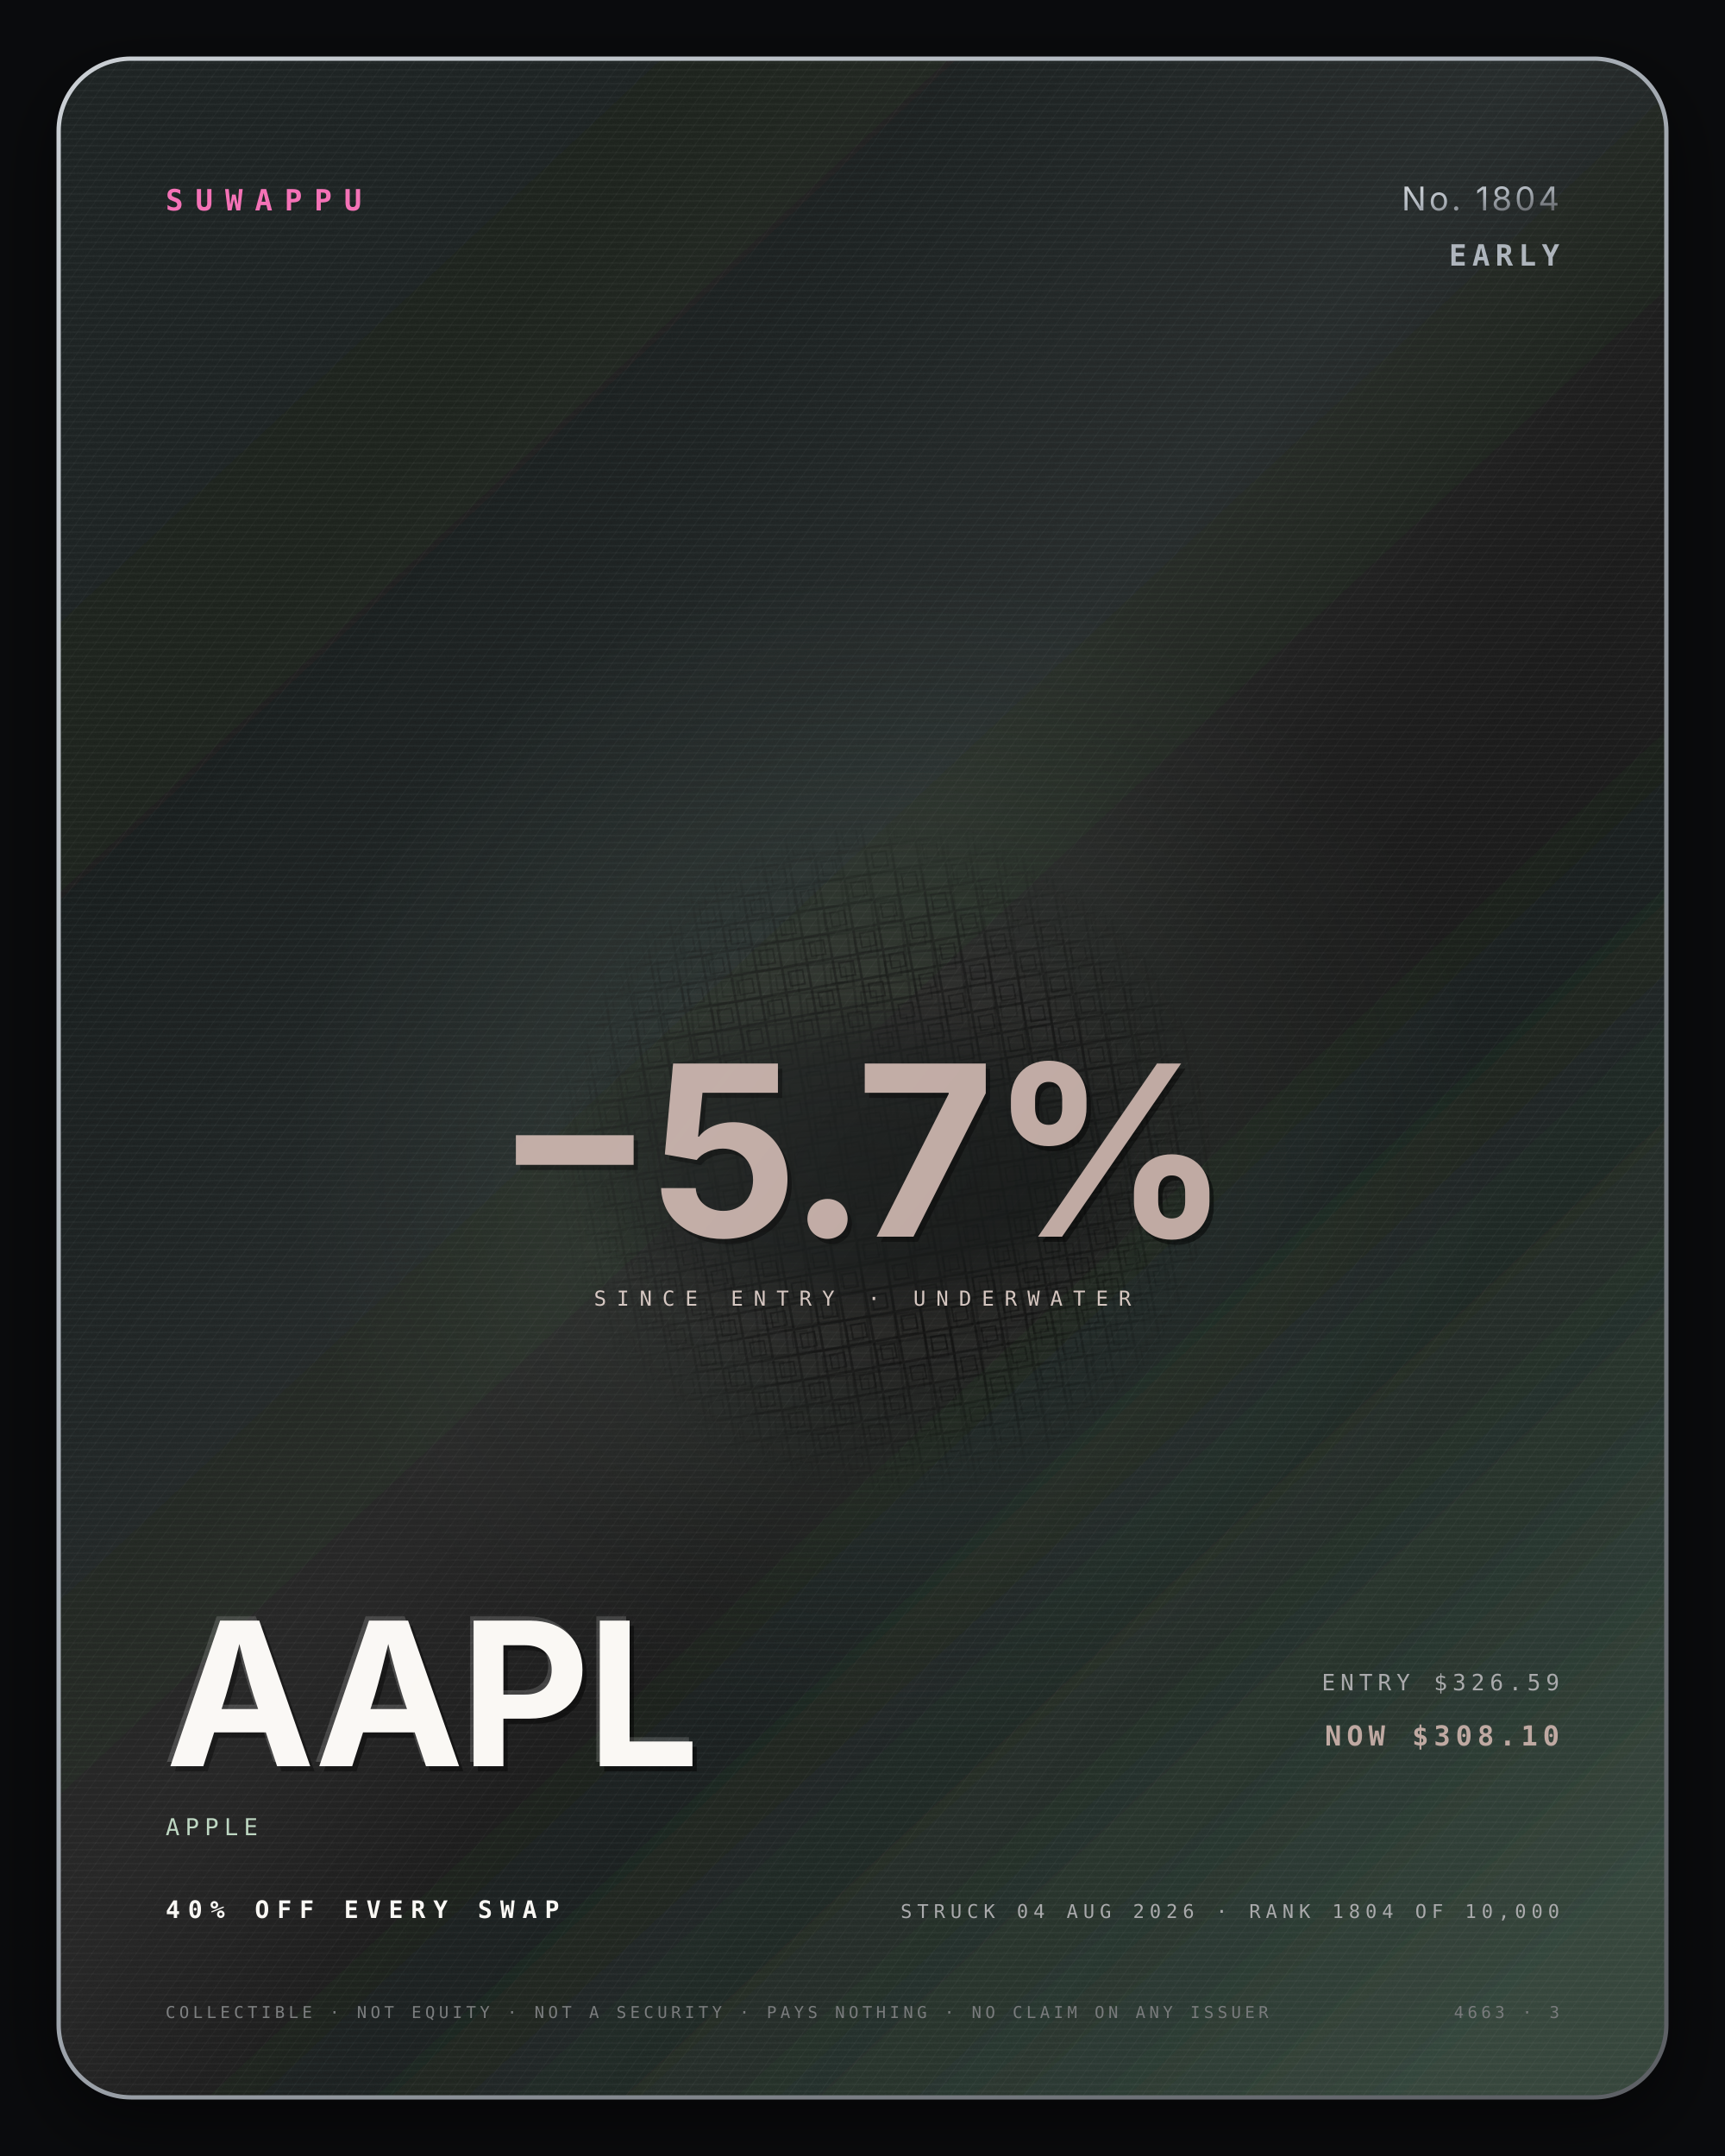
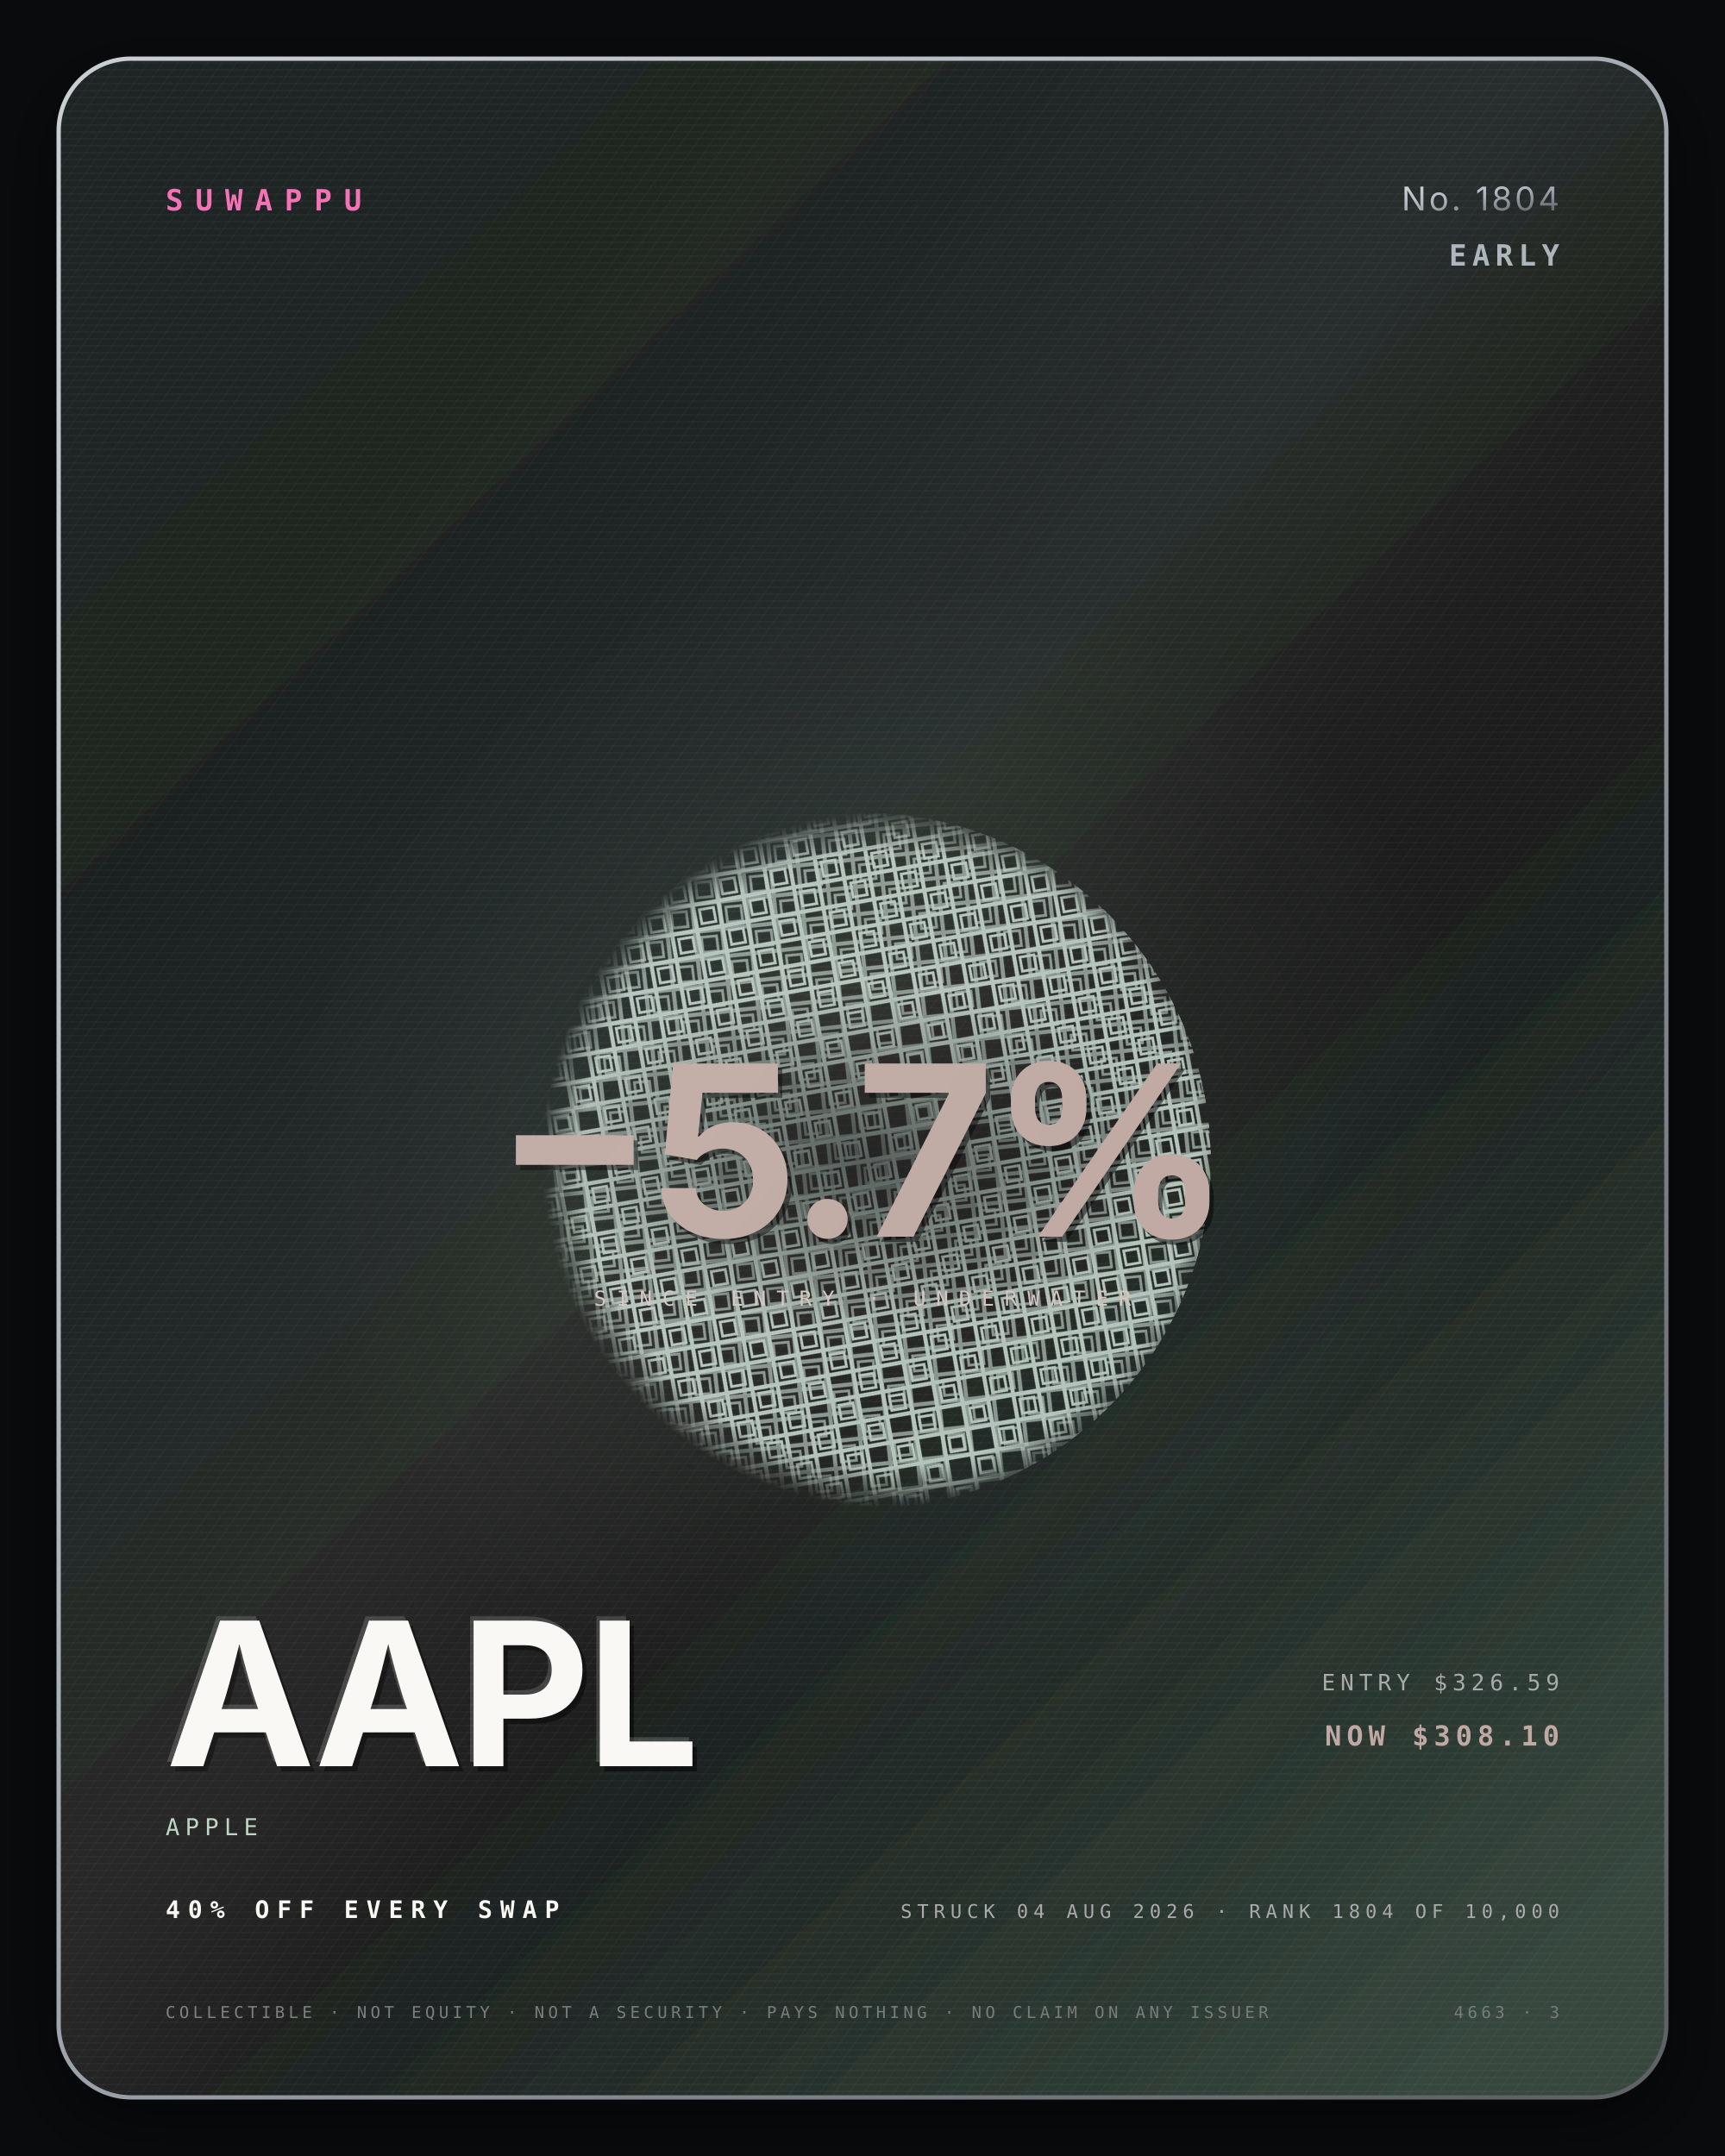
<svg xmlns="http://www.w3.org/2000/svg" width="1000" height="1250" viewBox="0 0 1000 1250" role="img" aria-label="AAPL position card">
  <defs>
    <clipPath id="cut">
      <circle cx="500.0" cy="673" r="202" />
    </clipPath>
    <clipPath id="card">
      <rect x="34" y="34" width="932" height="1182" rx="42" />
    </clipPath>
    <linearGradient id="mgrad" x1="0" y1="0" x2="0.9" y2="1">
      <stop offset="0" stop-color="#cacfd4" />
      <stop offset="0.45" stop-color="#aab1b9" />
      <stop offset="1" stop-color="#5e6166" />
    </linearGradient>
    <linearGradient id="sheen" x1="0" y1="0" x2="1" y2="1">
      <stop offset="0.22" stop-color="#ffffff" stop-opacity="0" />
      <stop offset="0.46" stop-color="#ffffff" stop-opacity="0.065" />
      <stop offset="0.58" stop-color="#ffffff" stop-opacity="0.015" />
      <stop offset="0.80" stop-color="#ffffff" stop-opacity="0" />
    </linearGradient>
    <pattern id="brush" width="1000" height="4" patternUnits="userSpaceOnUse">
      <line x1="0" y1="0.5" x2="1000" y2="0.5" stroke="#ffffff" stroke-opacity="0.028" stroke-width="1" />
      <line x1="0" y1="2.5" x2="1000" y2="2.5" stroke="#000000" stroke-opacity="0.020" stroke-width="1" />
    </pattern>
    <filter id="drop" x="-6%" y="-6%" width="112%" height="112%">
      <feDropShadow dx="0" dy="14" stdDeviation="20" flood-color="#000000" flood-opacity="0.55" />
    </filter>
    <filter id="grain">
      <feTurbulence type="fractalNoise" baseFrequency="0.9" numOctaves="2" seed="7" stitchTiles="stitch" />
      <feColorMatrix type="matrix" values="0 0 0 0 0.5 0 0 0 0 0.5 0 0 0 0 0.5 0 0 0 0.04 0" />
    </filter>
    <radialGradient id="fadeg" gradientUnits="userSpaceOnUse" cx="516.0" cy="672" r="202">
-       <stop offset="0.55" stop-color="#ffffff" />
+       <stop offset="0.88" stop-color="#ffffff" />
      <stop offset="1" stop-color="#000000" />
    </radialGradient>
    <mask id="fade">
      <circle cx="516.0" cy="672" r="202" fill="url(#fadeg)" />
    </mask>
    <radialGradient id="vig" cx="0.5" cy="0.42" r="0.75">
      <stop offset="0.55" stop-color="#000000" stop-opacity="0" />
      <stop offset="1" stop-color="#000000" stop-opacity="0.34" />
    </radialGradient>
    <pattern id="ehob" width="21.0" height="21.0" patternUnits="userSpaceOnUse" patternTransform="rotate(35.0)">
-       <path d="M10.5 0 L21.0 10.5 L10.5 21.0 L0 10.5 Z" fill="none" stroke="currentColor" stroke-width="1.5" />
-       <path d="M10.5 4.7 L16.4 10.5 L10.5 16.3 L4.6 10.5 Z" fill="none" stroke="currentColor" stroke-width="1" />
+       <path d="M10.5 0 L21.0 10.5 L10.5 21.0 L0 10.5 Z" fill="none" stroke="#b2c2b9" stroke-width="2.4" />
+       <path d="M10.5 4.7 L16.4 10.5 L10.5 16.3 L4.6 10.5 Z" fill="none" stroke="#b2c2b9" stroke-width="1.6" />
    </pattern>
-     <pattern id="ehob2" width="22.5" height="22.5" patternUnits="userSpaceOnUse" patternTransform="rotate(38.0)">
-       <path d="M11.2 0 L22.5 11.2 L11.2 22.5 L0 11.2 Z" fill="none" stroke="currentColor" stroke-width="1.5" />
-       <path d="M11.2 5.1 L17.5 11.2 L11.2 17.4 L4.9 11.2 Z" fill="none" stroke="currentColor" stroke-width="1" />
+     <pattern id="ehob2" width="22.5" height="22.5" patternUnits="userSpaceOnUse" patternTransform="rotate(38.8)">
+       <path d="M11.2 0 L22.5 11.2 L11.2 22.5 L0 11.2 Z" fill="none" stroke="#b2c2b9" stroke-width="2.4" />
+       <path d="M11.2 5.1 L17.5 11.2 L11.2 17.4 L4.9 11.2 Z" fill="none" stroke="#b2c2b9" stroke-width="1.6" />
    </pattern>
    <linearGradient id="plate" x1="0.1" y1="0" x2="0.85" y2="1">
      <stop offset="0" stop-color="#1d2422" />
      <stop offset="0.62" stop-color="#131716" />
      <stop offset="1" stop-color="#34453b" />
    </linearGradient>
    <radialGradient id="bloom" cx="0.5" cy="0.5" r="0.5">
      <stop offset="0" stop-color="#b0666c" stop-opacity="0.12" />
      <stop offset="0.5" stop-color="#86b894" stop-opacity="0.06" />
      <stop offset="1" stop-color="#86b894" stop-opacity="0" />
    </radialGradient>
    <radialGradient id="clear" cx="0.5" cy="0.5" r="0.5">
-       <stop offset="0" stop-color="#131716" stop-opacity="0.90" />
-       <stop offset="0.6" stop-color="#131716" stop-opacity="0.74" />
+       <stop offset="0" stop-color="#131716" stop-opacity="0.62" />
+       <stop offset="0.42" stop-color="#131716" stop-opacity="0.40" />
      <stop offset="1" stop-color="#131716" stop-opacity="0" />
    </radialGradient>
    <pattern id="hatch" width="7" height="7" patternUnits="userSpaceOnUse" patternTransform="rotate(35)">
      <line x1="0" y1="0" x2="0" y2="7" stroke="#ffffff" stroke-opacity="0.030" stroke-width="1" />
    </pattern>
  </defs>
  <rect width="1000" height="1250" fill="#0a0b0d" />
  <rect x="34" y="34" width="932" height="1182" rx="42" fill="url(#plate)" filter="url(#drop)" />
  <g clip-path="url(#card)">
    <rect width="1000" height="1250" fill="url(#hatch)" />
    <rect width="1000" height="1250" fill="url(#brush)" />
    <rect width="1000" height="1250" filter="url(#grain)" />
    <ellipse cx="516.0" cy="672" rx="352" ry="342" fill="url(#bloom)" />
-     <g clip-path="url(#cut)" mask="url(#fade)" color="#abbbb1" opacity="0.42">
+     <g clip-path="url(#cut)" mask="url(#fade)" opacity="1.0">
      <rect width="1000" height="1250" fill="url(#ehob)" />
    </g>
-     <g clip-path="url(#cut)" mask="url(#fade)" color="#abbbb1" opacity="0.24">
+     <g clip-path="url(#cut)" mask="url(#fade)" opacity="0.7">
      <rect width="1000" height="1250" fill="url(#ehob2)" />
    </g>
    <text x="96" y="122" font-family="'Geist Mono','SFMono-Regular',Menlo,Consolas,'DejaVu Sans Mono',monospace" font-size="17" font-weight="bold" letter-spacing="7.0" fill="#f472b6" text-anchor="start">SUWAPPU</text>
    <text x="904" y="122" font-family="Geist,'Inter',system-ui,-apple-system,'Liberation Sans',Arial,sans-serif" font-size="19" fill="url(#mgrad)" text-anchor="end" letter-spacing="1.6">No. 1804</text>
    <text x="904" y="154" font-family="'Geist Mono','SFMono-Regular',Menlo,Consolas,'DejaVu Sans Mono',monospace" font-size="17" font-weight="bold" letter-spacing="3.2" fill="#aab1b9" text-anchor="end">EARLY</text>
    <text x="98.5" y="1027" font-family="Geist,'Inter',system-ui,-apple-system,'Liberation Sans',Arial,sans-serif" font-size="116" font-weight="bold" letter-spacing="-2" fill="#000000" fill-opacity="0.55">AAPL</text>
    <text x="94" y="1021.5" font-family="Geist,'Inter',system-ui,-apple-system,'Liberation Sans',Arial,sans-serif" font-size="116" font-weight="bold" letter-spacing="-2" fill="#ffffff" fill-opacity="0.16">AAPL</text>
    <text x="96" y="1024" font-family="Geist,'Inter',system-ui,-apple-system,'Liberation Sans',Arial,sans-serif" font-size="116" font-weight="bold" letter-spacing="-2" fill="#faf8f4">AAPL</text>
    <text x="96" y="1064" font-family="'Geist Mono','SFMono-Regular',Menlo,Consolas,'DejaVu Sans Mono',monospace" font-size="13.5" font-weight="normal" letter-spacing="3.2" fill="#bad5bf" text-anchor="start">APPLE</text>
    <text x="904" y="980" font-family="'Geist Mono','SFMono-Regular',Menlo,Consolas,'DejaVu Sans Mono',monospace" font-size="13" font-weight="normal" letter-spacing="3.0" fill="#aaaaac" text-anchor="end">ENTRY $326.59</text>
    <text x="904" y="1012" font-family="'Geist Mono','SFMono-Regular',Menlo,Consolas,'DejaVu Sans Mono',monospace" font-size="16" font-weight="bold" letter-spacing="3.0" fill="#bfa9a2" text-anchor="end">NOW $308.10</text>
    <ellipse cx="500.0" cy="673" rx="178" ry="101" fill="url(#clear)" />
    <text x="502.5" y="720" font-family="Geist,'Inter',system-ui,-apple-system,'Liberation Sans',Arial,sans-serif" font-size="138" font-weight="bold" text-anchor="middle" letter-spacing="-3" fill="#000000" fill-opacity="0.5">−5.7%</text>
    <text x="500.0" y="717" font-family="Geist,'Inter',system-ui,-apple-system,'Liberation Sans',Arial,sans-serif" font-size="138" font-weight="bold" text-anchor="middle" letter-spacing="-3" fill="#bfa9a2">−5.7%</text>
    <text x="500.0" y="757" font-family="'Geist Mono','SFMono-Regular',Menlo,Consolas,'DejaVu Sans Mono',monospace" font-size="12" font-weight="normal" letter-spacing="6.0" fill="#d4c5bf" text-anchor="middle">SINCE ENTRY · UNDERWATER</text>
    <text x="96" y="1112" font-family="'Geist Mono','SFMono-Regular',Menlo,Consolas,'DejaVu Sans Mono',monospace" font-size="14" font-weight="bold" letter-spacing="4.5" fill="#faf8f4" text-anchor="start">40% OFF EVERY SWAP</text>
    <text x="904" y="1112" font-family="'Geist Mono','SFMono-Regular',Menlo,Consolas,'DejaVu Sans Mono',monospace" font-size="11" font-weight="normal" letter-spacing="3.0" fill="#aaaaac" text-anchor="end">STRUCK 04 AUG 2026 · RANK 1804 OF 10,000</text>
    <text x="96" y="1170" font-family="'Geist Mono','SFMono-Regular',Menlo,Consolas,'DejaVu Sans Mono',monospace" font-size="9.5" font-weight="normal" letter-spacing="2.2" fill="#797b7c" text-anchor="start">COLLECTIBLE · NOT EQUITY · NOT A SECURITY · PAYS NOTHING · NO CLAIM ON ANY ISSUER</text>
    <text x="904" y="1170" font-family="'Geist Mono','SFMono-Regular',Menlo,Consolas,'DejaVu Sans Mono',monospace" font-size="9.5" font-weight="normal" letter-spacing="2.2" fill="#797b7c" text-anchor="end">4663 · 3</text>
    <rect width="1000" height="1250" fill="url(#sheen)" />
  </g>
  <rect x="34" y="34" width="932" height="1182" rx="42" fill="none" stroke="url(#mgrad)" stroke-width="2.5" />
</svg>
